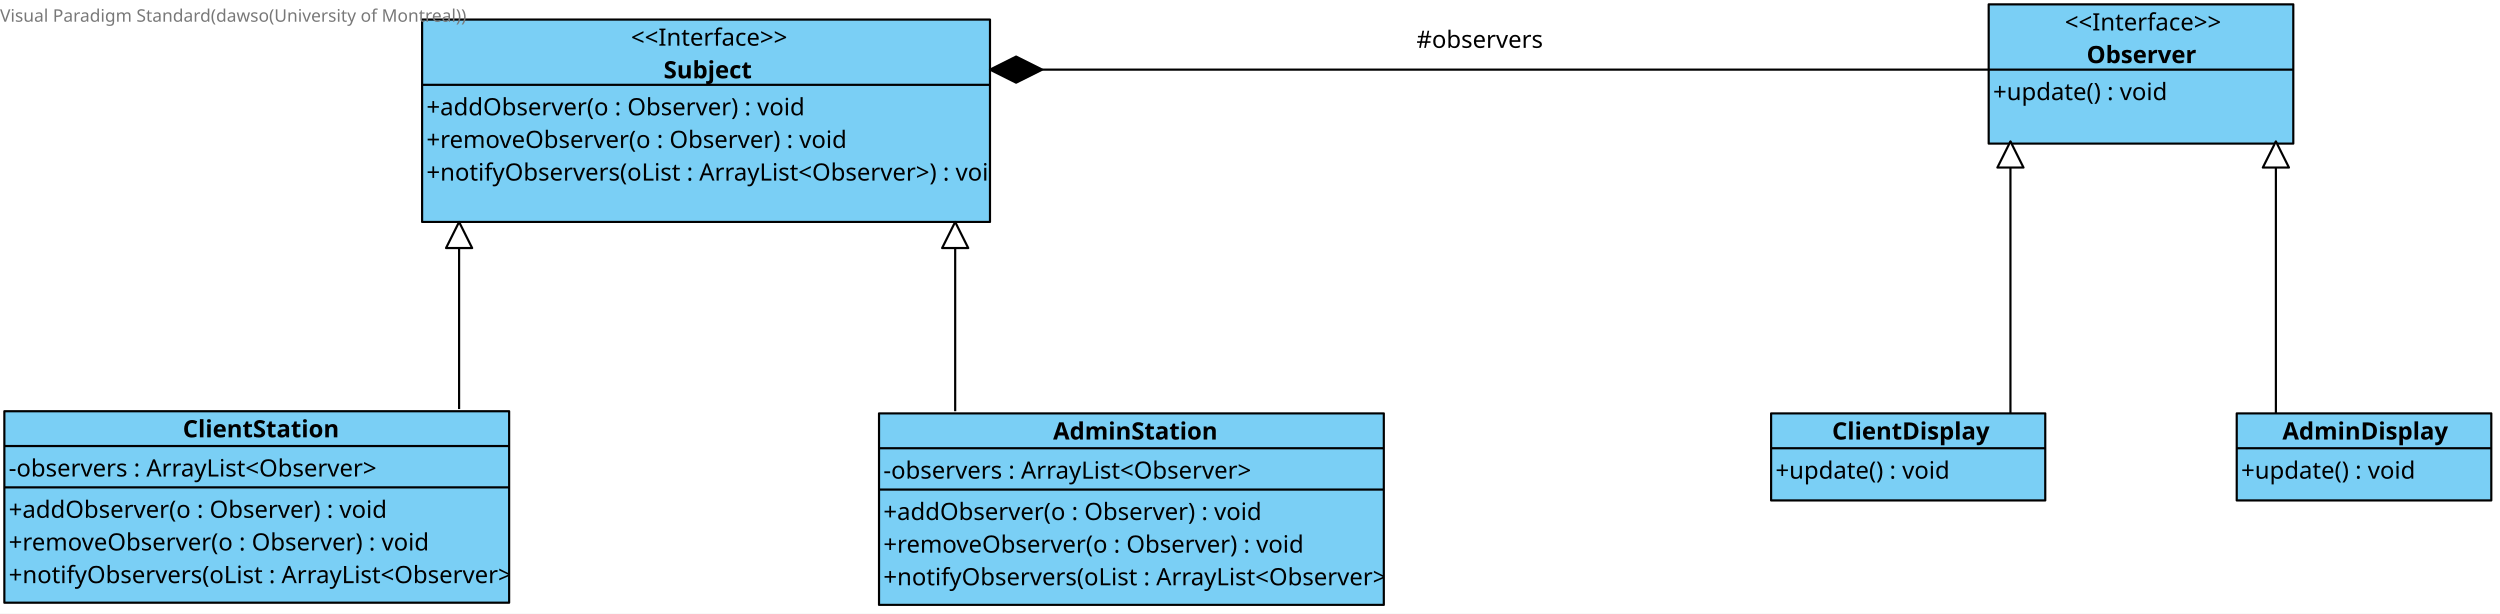
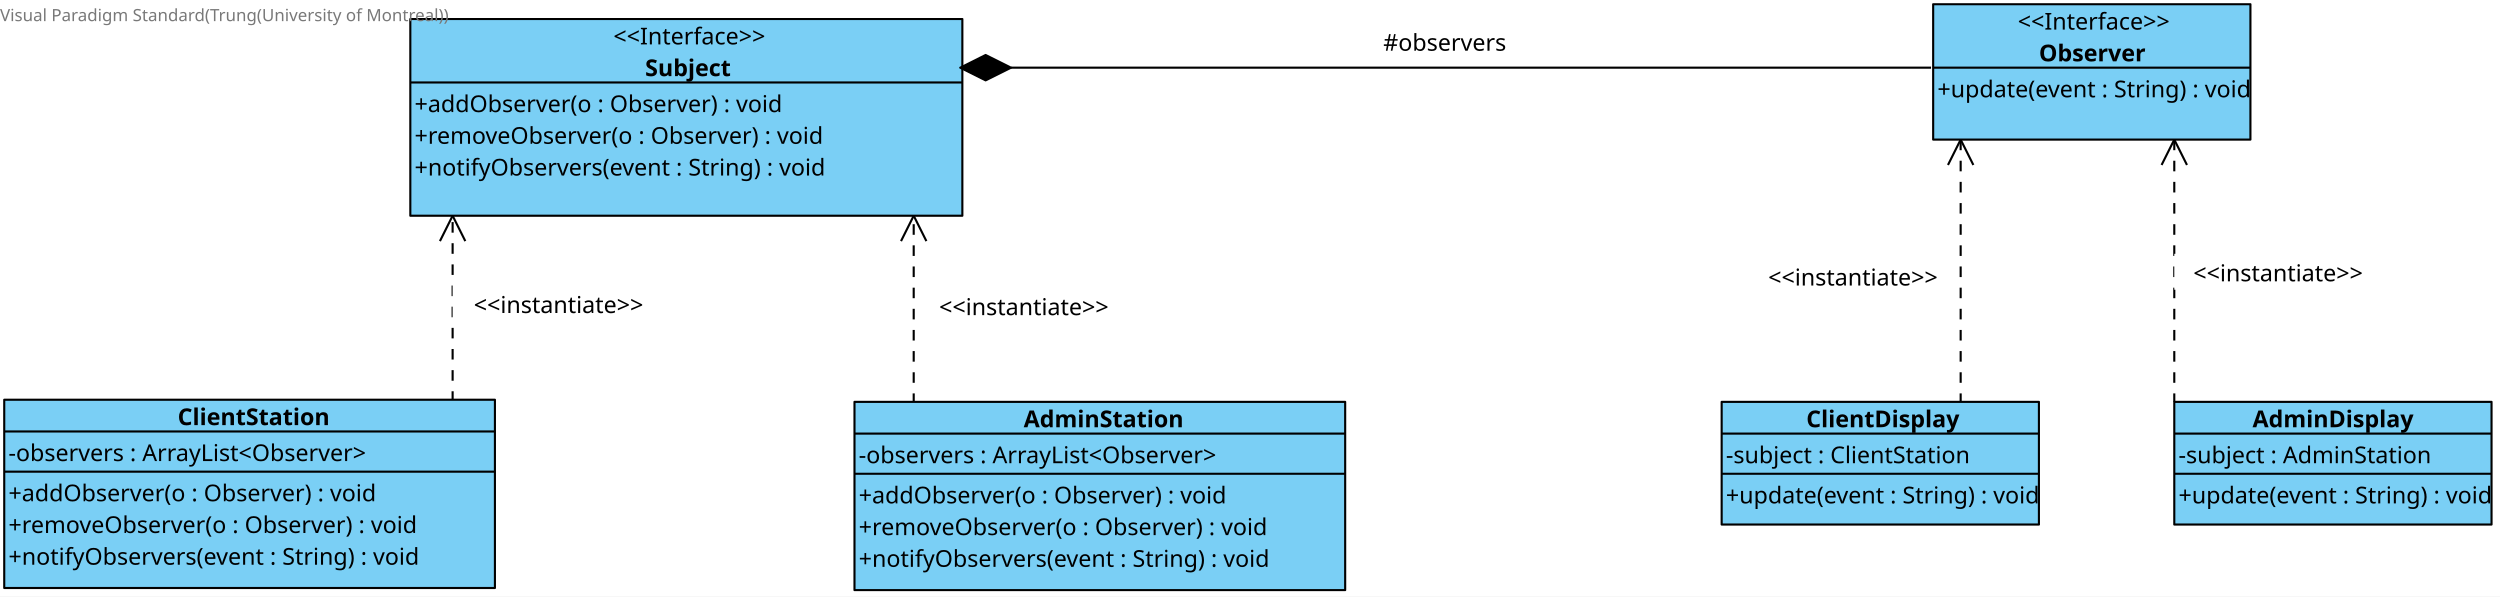
- <svg xmlns="http://www.w3.org/2000/svg" fill-opacity="0" color-rendering="auto" color-interpolation="auto" text-rendering="auto" stroke="rgb(0,0,0)" stroke-linecap="square" width="1149" stroke-miterlimit="10" shape-rendering="auto" stroke-opacity="0" fill="rgb(0,0,0)" stroke-dasharray="none" font-weight="normal" stroke-width="1" height="282" font-family="'Dialog'" font-style="normal" stroke-linejoin="miter" font-size="12px" stroke-dashoffset="0" image-rendering="auto">
+ <svg xmlns="http://www.w3.org/2000/svg" fill-opacity="0" color-rendering="auto" color-interpolation="auto" text-rendering="auto" stroke="rgb(0,0,0)" stroke-linecap="square" width="1182" stroke-miterlimit="10" shape-rendering="auto" stroke-opacity="0" fill="rgb(0,0,0)" stroke-dasharray="none" font-weight="normal" stroke-width="1" height="282" font-family="'Dialog'" font-style="normal" stroke-linejoin="miter" font-size="12px" stroke-dashoffset="0" image-rendering="auto">
  <defs id="genericDefs" />
  <g>
    <defs id="defs1">
      <clipPath clipPathUnits="userSpaceOnUse" id="clipPath1">
        <path d="M-7 -7 L272 -7 L272 104 L-7 104 L-7 -7 Z" />
      </clipPath>
      <clipPath clipPathUnits="userSpaceOnUse" id="clipPath2">
        <path d="M0 0 L0 63 L261 63 L261 0 Z" />
      </clipPath>
      <clipPath clipPathUnits="userSpaceOnUse" id="clipPath3">
        <path d="M0 0 L0 30 L262 30 L262 0 Z" />
      </clipPath>
      <clipPath clipPathUnits="userSpaceOnUse" id="clipPath4">
-         <path d="M-7 -7 L151 -7 L151 75 L-7 75 L-7 -7 Z" />
+         <path d="M-7 -7 L161 -7 L161 75 L-7 75 L-7 -7 Z" />
      </clipPath>
      <clipPath clipPathUnits="userSpaceOnUse" id="clipPath5">
-         <path d="M0 0 L0 34 L140 34 L140 0 Z" />
+         <path d="M0 0 L0 34 L150 34 L150 0 Z" />
      </clipPath>
      <clipPath clipPathUnits="userSpaceOnUse" id="clipPath6">
-         <path d="M0 0 L0 30 L140 30 L140 0 Z" />
+         <path d="M0 0 L0 30 L150 30 L150 0 Z" />
      </clipPath>
      <clipPath clipPathUnits="userSpaceOnUse" id="clipPath7">
-         <path d="M-7 -7 L128 -7 L128 51 L-7 51 L-7 -7 Z" />
+         <path d="M-7 -7 L161 -7 L161 69 L-7 69 L-7 -7 Z" />
      </clipPath>
      <clipPath clipPathUnits="userSpaceOnUse" id="clipPath8">
-         <path d="M0 0 L0 24 L117 24 L117 0 Z" />
+         <path d="M0 0 L0 43 L150 43 L150 0 Z" />
      </clipPath>
      <clipPath clipPathUnits="userSpaceOnUse" id="clipPath9">
-         <path d="M0 0 L0 16 L118 16 L118 0 Z" />
+         <path d="M0 0 L0 15 L150 15 L150 0 Z" />
      </clipPath>
      <clipPath clipPathUnits="userSpaceOnUse" id="clipPath10">
-         <path d="M-7 -7 L137 -7 L137 51 L-7 51 L-7 -7 Z" />
+         <path d="M-7 -7 L243 -7 L243 100 L-7 100 L-7 -7 Z" />
      </clipPath>
      <clipPath clipPathUnits="userSpaceOnUse" id="clipPath11">
-         <path d="M0 0 L0 24 L126 24 L126 0 Z" />
+         <path d="M0 0 L0 74 L232 74 L232 0 Z" />
      </clipPath>
      <clipPath clipPathUnits="userSpaceOnUse" id="clipPath12">
-         <path d="M0 0 L0 16 L127 16 L127 0 Z" />
+         <path d="M0 0 L0 15 L233 15 L233 0 Z" />
      </clipPath>
      <clipPath clipPathUnits="userSpaceOnUse" id="clipPath13">
-         <path d="M-7 -7 L243 -7 L243 99 L-7 99 L-7 -7 Z" />
+         <path d="M0 0 L587 0 L587 129 L0 129 L0 0 Z" />
      </clipPath>
      <clipPath clipPathUnits="userSpaceOnUse" id="clipPath14">
-         <path d="M0 0 L0 72 L232 72 L232 0 Z" />
+         <path d="M329 41 L329 58 L252 58 L252 41 ZM0 0 L0 129 L587 129 L587 0 Z" />
      </clipPath>
      <clipPath clipPathUnits="userSpaceOnUse" id="clipPath15">
-         <path d="M0 0 L0 16 L233 16 L233 0 Z" />
+         <path d="M0 0 L129 0 L129 216 L0 216 L0 0 Z" />
      </clipPath>
      <clipPath clipPathUnits="userSpaceOnUse" id="clipPath16">
-         <path d="M0 0 L115 0 L115 201 L0 201 L0 0 Z" />
+         <path d="M0 0 L0 216 L129 216 L129 113 L63 113 L63 96 L129 96 L129 0 Z" />
      </clipPath>
      <clipPath clipPathUnits="userSpaceOnUse" id="clipPath17">
-         <path d="M0 0 L0 201 L115 201 L115 0 Z" />
+         <path d="M0 0 L129 0 L129 218 L0 218 L0 0 Z" />
      </clipPath>
      <clipPath clipPathUnits="userSpaceOnUse" id="clipPath18">
-         <path d="M0 0 L115 0 L115 202 L0 202 L0 0 Z" />
+         <path d="M0 0 L0 218 L129 218 L129 113 L65 113 L65 98 L129 98 L129 0 Z" />
      </clipPath>
      <clipPath clipPathUnits="userSpaceOnUse" id="clipPath19">
-         <path d="M0 0 L0 202 L115 202 L115 0 Z" />
+         <path d="M0 0 L129 0 L129 252 L0 252 L0 0 Z" />
      </clipPath>
      <clipPath clipPathUnits="userSpaceOnUse" id="clipPath20">
-         <path d="M0 0 L574 0 L574 115 L0 115 L0 0 Z" />
+         <path d="M0 0 L0 118 L59 118 L59 135 L0 135 L0 252 L129 252 L129 0 Z" />
      </clipPath>
      <clipPath clipPathUnits="userSpaceOnUse" id="clipPath21">
-         <path d="M318 34 L318 50 L242 50 L242 34 ZM0 0 L0 115 L574 115 L574 0 Z" />
+         <path d="M0 0 L0 252 L129 252 L129 133 L62 133 L62 116 L129 116 L129 0 Z" />
      </clipPath>
      <clipPath clipPathUnits="userSpaceOnUse" id="clipPath22">
-         <path d="M0 0 L115 0 L115 239 L0 239 L0 0 Z" />
+         <path d="M-95 -17 L190 -17 L190 34 L-95 34 L-95 -17 Z" />
      </clipPath>
      <clipPath clipPathUnits="userSpaceOnUse" id="clipPath23">
-         <path d="M0 0 L0 239 L115 239 L115 0 Z" />
+         <path d="M-97 -17 L194 -17 L194 34 L-97 34 L-97 -17 Z" />
      </clipPath>
      <clipPath clipPathUnits="userSpaceOnUse" id="clipPath24">
-         <path d="M-76 -16 L152 -16 L152 32 L-76 32 L-76 -16 Z" />
+         <path d="M-96 -15 L192 -15 L192 30 L-96 30 L-96 -15 Z" />
+       </clipPath>
+       <clipPath clipPathUnits="userSpaceOnUse" id="clipPath25">
+         <path d="M-96 -17 L192 -17 L192 34 L-96 34 L-96 -17 Z" />
+       </clipPath>
+       <clipPath clipPathUnits="userSpaceOnUse" id="clipPath26">
+         <path d="M-77 -17 L154 -17 L154 34 L-77 34 L-77 -17 Z" />
      </clipPath>
    </defs>
    <g fill="white" text-rendering="geometricPrecision" fill-opacity="1" stroke-opacity="1" stroke="white">
-       <rect x="0" width="1149" height="282" y="0" stroke="none" />
+       <rect x="0" width="1182" height="282" y="0" stroke="none" />
    </g>
    <g font-size="11px" transform="translate(194,9)" fill-opacity="1" fill="rgb(122,207,245)" text-rendering="geometricPrecision" image-rendering="optimizeQuality" font-family="sans-serif" stroke="rgb(122,207,245)" font-weight="bold" stroke-opacity="1">
      <rect x="0" width="261" height="93" y="0" clip-path="url(#clipPath1)" stroke="none" />
    </g>
    <g fill-opacity="1" text-rendering="geometricPrecision" stroke="black" stroke-linecap="butt" transform="translate(194,9)" stroke-miterlimit="0" stroke-opacity="1" fill="black" font-weight="bold" font-family="sans-serif" stroke-linejoin="round" font-size="11px" image-rendering="optimizeQuality">
      <rect fill="none" x="0" width="261" height="93" y="0" clip-path="url(#clipPath1)" />
      <line y2="30" fill="none" x1="0" clip-path="url(#clipPath1)" x2="261" y1="30" />
    </g>
    <g font-size="11px" transform="matrix(1,0,0,1,194,39)" fill-opacity="1" fill="black" text-rendering="geometricPrecision" image-rendering="optimizeQuality" font-family="sans-serif" stroke="black" stroke-opacity="1">
      <text x="2" xml:space="preserve" y="14" clip-path="url(#clipPath2)" stroke="none">+addObserver(o : Observer) : void</text>
    </g>
    <g font-size="11px" transform="matrix(1,0,0,1,194,39)" fill-opacity="1" fill="black" text-rendering="geometricPrecision" image-rendering="optimizeQuality" font-family="sans-serif" stroke="black" stroke-opacity="1">
      <text x="2" xml:space="preserve" y="29" clip-path="url(#clipPath2)" stroke="none">+removeObserver(o : Observer) : void</text>
    </g>
    <g font-size="11px" transform="matrix(1,0,0,1,194,39)" fill-opacity="1" fill="black" text-rendering="geometricPrecision" image-rendering="optimizeQuality" font-family="sans-serif" stroke="black" stroke-opacity="1">
-       <text x="2" xml:space="preserve" y="44" clip-path="url(#clipPath2)" stroke="none">+notifyObservers(oList : ArrayList&lt;Observer&gt;) : void</text>
+       <text x="2" xml:space="preserve" y="44" clip-path="url(#clipPath2)" stroke="none">+notifyObservers(event : String) : void</text>
    </g>
    <g font-size="11px" transform="translate(194,9)" fill-opacity="1" fill="black" text-rendering="geometricPrecision" image-rendering="optimizeQuality" font-family="sans-serif" stroke="black" stroke-opacity="1">
      <text x="96" xml:space="preserve" y="12" clip-path="url(#clipPath3)" stroke="none">&lt;&lt;Interface&gt;&gt;</text>
      <text x="111" xml:space="preserve" y="27" clip-path="url(#clipPath3)" font-weight="bold" stroke="none">Subject</text>
    </g>
    <g font-size="11px" transform="translate(914,2)" fill-opacity="1" fill="rgb(122,207,245)" text-rendering="geometricPrecision" image-rendering="optimizeQuality" font-family="sans-serif" stroke="rgb(122,207,245)" font-weight="bold" stroke-opacity="1">
-       <rect x="0" width="140" height="64" y="0" clip-path="url(#clipPath4)" stroke="none" />
+       <rect x="0" width="150" height="64" y="0" clip-path="url(#clipPath4)" stroke="none" />
    </g>
    <g fill-opacity="1" text-rendering="geometricPrecision" stroke="black" stroke-linecap="butt" transform="translate(914,2)" stroke-miterlimit="0" stroke-opacity="1" fill="black" font-weight="bold" font-family="sans-serif" stroke-linejoin="round" font-size="11px" image-rendering="optimizeQuality">
-       <rect fill="none" x="0" width="140" height="64" y="0" clip-path="url(#clipPath4)" />
-       <line y2="30" fill="none" x1="0" clip-path="url(#clipPath4)" x2="140" y1="30" />
+       <rect fill="none" x="0" width="150" height="64" y="0" clip-path="url(#clipPath4)" />
+       <line y2="30" fill="none" x1="0" clip-path="url(#clipPath4)" x2="150" y1="30" />
    </g>
    <g font-size="11px" transform="matrix(1,0,0,1,914,32)" fill-opacity="1" fill="black" text-rendering="geometricPrecision" image-rendering="optimizeQuality" font-family="sans-serif" stroke="black" stroke-opacity="1">
-       <text x="2" xml:space="preserve" y="14" clip-path="url(#clipPath5)" stroke="none">+update() : void</text>
+       <text x="2" xml:space="preserve" y="14" clip-path="url(#clipPath5)" stroke="none">+update(event : String) : void</text>
    </g>
    <g font-size="11px" transform="translate(914,2)" fill-opacity="1" fill="black" text-rendering="geometricPrecision" image-rendering="optimizeQuality" font-family="sans-serif" stroke="black" stroke-opacity="1">
-       <text x="35" xml:space="preserve" y="12" clip-path="url(#clipPath6)" stroke="none">&lt;&lt;Interface&gt;&gt;</text>
-       <text x="45" xml:space="preserve" y="27" clip-path="url(#clipPath6)" font-weight="bold" stroke="none">Observer</text>
+       <text x="40" xml:space="preserve" y="12" clip-path="url(#clipPath6)" stroke="none">&lt;&lt;Interface&gt;&gt;</text>
+       <text x="50" xml:space="preserve" y="27" clip-path="url(#clipPath6)" font-weight="bold" stroke="none">Observer</text>
    </g>
    <g font-size="11px" transform="translate(1028,190)" fill-opacity="1" fill="rgb(122,207,245)" text-rendering="geometricPrecision" image-rendering="optimizeQuality" font-family="sans-serif" stroke="rgb(122,207,245)" font-weight="bold" stroke-opacity="1">
-       <rect x="0" width="117" height="40" y="0" clip-path="url(#clipPath7)" stroke="none" />
+       <rect x="0" width="150" height="58" y="0" clip-path="url(#clipPath7)" stroke="none" />
    </g>
    <g fill-opacity="1" text-rendering="geometricPrecision" stroke="black" stroke-linecap="butt" transform="translate(1028,190)" stroke-miterlimit="0" stroke-opacity="1" fill="black" font-weight="bold" font-family="sans-serif" stroke-linejoin="round" font-size="11px" image-rendering="optimizeQuality">
-       <rect fill="none" x="0" width="117" height="40" y="0" clip-path="url(#clipPath7)" />
-       <line y2="16" fill="none" x1="0" clip-path="url(#clipPath7)" x2="117" y1="16" />
-     </g>
-     <g font-size="11px" transform="matrix(1,0,0,1,1028,206)" fill-opacity="1" fill="black" text-rendering="geometricPrecision" image-rendering="optimizeQuality" font-family="sans-serif" stroke="black" stroke-opacity="1">
-       <text x="2" xml:space="preserve" y="14" clip-path="url(#clipPath8)" stroke="none">+update() : void</text>
+       <rect fill="none" x="0" width="150" height="58" y="0" clip-path="url(#clipPath7)" />
+       <line y2="15" fill="none" x1="0" clip-path="url(#clipPath7)" x2="150" y1="15" />
+     </g>
+     <g font-size="11px" transform="matrix(1,0,0,1,1028,205)" fill-opacity="1" fill="black" text-rendering="geometricPrecision" image-rendering="optimizeQuality" font-family="sans-serif" stroke="black" stroke-opacity="1">
+       <text x="2" xml:space="preserve" y="14" clip-path="url(#clipPath8)" stroke="none">-subject : AdminStation</text>
+     </g>
+     <g stroke-linecap="butt" font-size="11px" transform="matrix(1,0,0,1,1028,205)" fill-opacity="1" fill="black" text-rendering="geometricPrecision" image-rendering="optimizeQuality" font-family="sans-serif" stroke-linejoin="bevel" stroke="black" stroke-opacity="1" stroke-miterlimit="0">
+       <line y2="19" fill="none" x1="0" clip-path="url(#clipPath8)" x2="150" y1="19" />
+     </g>
+     <g font-size="11px" transform="matrix(1,0,0,1,1028,205)" fill-opacity="1" fill="black" text-rendering="geometricPrecision" image-rendering="optimizeQuality" font-family="sans-serif" stroke="black" stroke-opacity="1">
+       <text x="2" xml:space="preserve" y="33" clip-path="url(#clipPath8)" stroke="none">+update(event : String) : void</text>
    </g>
    <g font-size="11px" transform="translate(1028,190)" fill-opacity="1" fill="black" text-rendering="geometricPrecision" image-rendering="optimizeQuality" font-family="sans-serif" stroke="black" font-weight="bold" stroke-opacity="1">
-       <text x="21" xml:space="preserve" y="12" clip-path="url(#clipPath9)" stroke="none">AdminDisplay</text>
+       <text x="37" xml:space="preserve" y="12" clip-path="url(#clipPath9)" stroke="none">AdminDisplay</text>
    </g>
    <g font-size="11px" transform="translate(814,190)" fill-opacity="1" fill="rgb(122,207,245)" text-rendering="geometricPrecision" image-rendering="optimizeQuality" font-family="sans-serif" stroke="rgb(122,207,245)" font-weight="bold" stroke-opacity="1">
-       <rect x="0" width="126" height="40" y="0" clip-path="url(#clipPath10)" stroke="none" />
+       <rect x="0" width="150" height="58" y="0" clip-path="url(#clipPath7)" stroke="none" />
    </g>
    <g fill-opacity="1" text-rendering="geometricPrecision" stroke="black" stroke-linecap="butt" transform="translate(814,190)" stroke-miterlimit="0" stroke-opacity="1" fill="black" font-weight="bold" font-family="sans-serif" stroke-linejoin="round" font-size="11px" image-rendering="optimizeQuality">
-       <rect fill="none" x="0" width="126" height="40" y="0" clip-path="url(#clipPath10)" />
-       <line y2="16" fill="none" x1="0" clip-path="url(#clipPath10)" x2="126" y1="16" />
-     </g>
-     <g font-size="11px" transform="matrix(1,0,0,1,814,206)" fill-opacity="1" fill="black" text-rendering="geometricPrecision" image-rendering="optimizeQuality" font-family="sans-serif" stroke="black" stroke-opacity="1">
-       <text x="2" xml:space="preserve" y="14" clip-path="url(#clipPath11)" stroke="none">+update() : void</text>
+       <rect fill="none" x="0" width="150" height="58" y="0" clip-path="url(#clipPath7)" />
+       <line y2="15" fill="none" x1="0" clip-path="url(#clipPath7)" x2="150" y1="15" />
+     </g>
+     <g font-size="11px" transform="matrix(1,0,0,1,814,205)" fill-opacity="1" fill="black" text-rendering="geometricPrecision" image-rendering="optimizeQuality" font-family="sans-serif" stroke="black" stroke-opacity="1">
+       <text x="2" xml:space="preserve" y="14" clip-path="url(#clipPath8)" stroke="none">-subject : ClientStation</text>
+     </g>
+     <g stroke-linecap="butt" font-size="11px" transform="matrix(1,0,0,1,814,205)" fill-opacity="1" fill="black" text-rendering="geometricPrecision" image-rendering="optimizeQuality" font-family="sans-serif" stroke-linejoin="bevel" stroke="black" stroke-opacity="1" stroke-miterlimit="0">
+       <line y2="19" fill="none" x1="0" clip-path="url(#clipPath8)" x2="150" y1="19" />
+     </g>
+     <g font-size="11px" transform="matrix(1,0,0,1,814,205)" fill-opacity="1" fill="black" text-rendering="geometricPrecision" image-rendering="optimizeQuality" font-family="sans-serif" stroke="black" stroke-opacity="1">
+       <text x="2" xml:space="preserve" y="33" clip-path="url(#clipPath8)" stroke="none">+update(event : String) : void</text>
    </g>
    <g font-size="11px" transform="translate(814,190)" fill-opacity="1" fill="black" text-rendering="geometricPrecision" image-rendering="optimizeQuality" font-family="sans-serif" stroke="black" font-weight="bold" stroke-opacity="1">
-       <text x="28" xml:space="preserve" y="12" clip-path="url(#clipPath12)" stroke="none">ClientDisplay</text>
+       <text x="40" xml:space="preserve" y="12" clip-path="url(#clipPath9)" stroke="none">ClientDisplay</text>
    </g>
    <g font-size="11px" transform="translate(2,189)" fill-opacity="1" fill="rgb(122,207,245)" text-rendering="geometricPrecision" image-rendering="optimizeQuality" font-family="sans-serif" stroke="rgb(122,207,245)" font-weight="bold" stroke-opacity="1">
-       <rect x="0" width="232" height="88" y="0" clip-path="url(#clipPath13)" stroke="none" />
+       <rect x="0" width="232" height="89" y="0" clip-path="url(#clipPath10)" stroke="none" />
    </g>
    <g fill-opacity="1" text-rendering="geometricPrecision" stroke="black" stroke-linecap="butt" transform="translate(2,189)" stroke-miterlimit="0" stroke-opacity="1" fill="black" font-weight="bold" font-family="sans-serif" stroke-linejoin="round" font-size="11px" image-rendering="optimizeQuality">
-       <rect fill="none" x="0" width="232" height="88" y="0" clip-path="url(#clipPath13)" />
-       <line y2="16" fill="none" x1="0" clip-path="url(#clipPath13)" x2="232" y1="16" />
-     </g>
-     <g font-size="11px" transform="matrix(1,0,0,1,2,205)" fill-opacity="1" fill="black" text-rendering="geometricPrecision" image-rendering="optimizeQuality" font-family="sans-serif" stroke="black" stroke-opacity="1">
-       <text x="2" xml:space="preserve" y="14" clip-path="url(#clipPath14)" stroke="none">-observers : ArrayList&lt;Observer&gt;</text>
-     </g>
-     <g stroke-linecap="butt" font-size="11px" transform="matrix(1,0,0,1,2,205)" fill-opacity="1" fill="black" text-rendering="geometricPrecision" image-rendering="optimizeQuality" font-family="sans-serif" stroke-linejoin="bevel" stroke="black" stroke-opacity="1" stroke-miterlimit="0">
-       <line y2="19" fill="none" x1="0" clip-path="url(#clipPath14)" x2="232" y1="19" />
-     </g>
-     <g font-size="11px" transform="matrix(1,0,0,1,2,205)" fill-opacity="1" fill="black" text-rendering="geometricPrecision" image-rendering="optimizeQuality" font-family="sans-serif" stroke="black" stroke-opacity="1">
-       <text x="2" xml:space="preserve" y="33" clip-path="url(#clipPath14)" stroke="none">+addObserver(o : Observer) : void</text>
-     </g>
-     <g font-size="11px" transform="matrix(1,0,0,1,2,205)" fill-opacity="1" fill="black" text-rendering="geometricPrecision" image-rendering="optimizeQuality" font-family="sans-serif" stroke="black" stroke-opacity="1">
-       <text x="2" xml:space="preserve" y="48" clip-path="url(#clipPath14)" stroke="none">+removeObserver(o : Observer) : void</text>
-     </g>
-     <g font-size="11px" transform="matrix(1,0,0,1,2,205)" fill-opacity="1" fill="black" text-rendering="geometricPrecision" image-rendering="optimizeQuality" font-family="sans-serif" stroke="black" stroke-opacity="1">
-       <text x="2" xml:space="preserve" y="63" clip-path="url(#clipPath14)" stroke="none">+notifyObservers(oList : ArrayList&lt;Observer&gt;)</text>
+       <rect fill="none" x="0" width="232" height="89" y="0" clip-path="url(#clipPath10)" />
+       <line y2="15" fill="none" x1="0" clip-path="url(#clipPath10)" x2="232" y1="15" />
+     </g>
+     <g font-size="11px" transform="matrix(1,0,0,1,2,204)" fill-opacity="1" fill="black" text-rendering="geometricPrecision" image-rendering="optimizeQuality" font-family="sans-serif" stroke="black" stroke-opacity="1">
+       <text x="2" xml:space="preserve" y="14" clip-path="url(#clipPath11)" stroke="none">-observers : ArrayList&lt;Observer&gt;</text>
+     </g>
+     <g stroke-linecap="butt" font-size="11px" transform="matrix(1,0,0,1,2,204)" fill-opacity="1" fill="black" text-rendering="geometricPrecision" image-rendering="optimizeQuality" font-family="sans-serif" stroke-linejoin="bevel" stroke="black" stroke-opacity="1" stroke-miterlimit="0">
+       <line y2="19" fill="none" x1="0" clip-path="url(#clipPath11)" x2="232" y1="19" />
+     </g>
+     <g font-size="11px" transform="matrix(1,0,0,1,2,204)" fill-opacity="1" fill="black" text-rendering="geometricPrecision" image-rendering="optimizeQuality" font-family="sans-serif" stroke="black" stroke-opacity="1">
+       <text x="2" xml:space="preserve" y="33" clip-path="url(#clipPath11)" stroke="none">+addObserver(o : Observer) : void</text>
+     </g>
+     <g font-size="11px" transform="matrix(1,0,0,1,2,204)" fill-opacity="1" fill="black" text-rendering="geometricPrecision" image-rendering="optimizeQuality" font-family="sans-serif" stroke="black" stroke-opacity="1">
+       <text x="2" xml:space="preserve" y="48" clip-path="url(#clipPath11)" stroke="none">+removeObserver(o : Observer) : void</text>
+     </g>
+     <g font-size="11px" transform="matrix(1,0,0,1,2,204)" fill-opacity="1" fill="black" text-rendering="geometricPrecision" image-rendering="optimizeQuality" font-family="sans-serif" stroke="black" stroke-opacity="1">
+       <text x="2" xml:space="preserve" y="63" clip-path="url(#clipPath11)" stroke="none">+notifyObservers(event : String) : void</text>
    </g>
    <g font-size="11px" transform="translate(2,189)" fill-opacity="1" fill="black" text-rendering="geometricPrecision" image-rendering="optimizeQuality" font-family="sans-serif" stroke="black" font-weight="bold" stroke-opacity="1">
-       <text x="82" xml:space="preserve" y="12" clip-path="url(#clipPath15)" stroke="none">ClientStation</text>
+       <text x="82" xml:space="preserve" y="12" clip-path="url(#clipPath12)" stroke="none">ClientStation</text>
    </g>
    <g font-size="11px" transform="translate(404,190)" fill-opacity="1" fill="rgb(122,207,245)" text-rendering="geometricPrecision" image-rendering="optimizeQuality" font-family="sans-serif" stroke="rgb(122,207,245)" font-weight="bold" stroke-opacity="1">
-       <rect x="0" width="232" height="88" y="0" clip-path="url(#clipPath13)" stroke="none" />
+       <rect x="0" width="232" height="89" y="0" clip-path="url(#clipPath10)" stroke="none" />
    </g>
    <g fill-opacity="1" text-rendering="geometricPrecision" stroke="black" stroke-linecap="butt" transform="translate(404,190)" stroke-miterlimit="0" stroke-opacity="1" fill="black" font-weight="bold" font-family="sans-serif" stroke-linejoin="round" font-size="11px" image-rendering="optimizeQuality">
-       <rect fill="none" x="0" width="232" height="88" y="0" clip-path="url(#clipPath13)" />
-       <line y2="16" fill="none" x1="0" clip-path="url(#clipPath13)" x2="232" y1="16" />
-     </g>
-     <g font-size="11px" transform="matrix(1,0,0,1,404,206)" fill-opacity="1" fill="black" text-rendering="geometricPrecision" image-rendering="optimizeQuality" font-family="sans-serif" stroke="black" stroke-opacity="1">
-       <text x="2" xml:space="preserve" y="14" clip-path="url(#clipPath14)" stroke="none">-observers : ArrayList&lt;Observer&gt;</text>
-     </g>
-     <g stroke-linecap="butt" font-size="11px" transform="matrix(1,0,0,1,404,206)" fill-opacity="1" fill="black" text-rendering="geometricPrecision" image-rendering="optimizeQuality" font-family="sans-serif" stroke-linejoin="bevel" stroke="black" stroke-opacity="1" stroke-miterlimit="0">
-       <line y2="19" fill="none" x1="0" clip-path="url(#clipPath14)" x2="232" y1="19" />
-     </g>
-     <g font-size="11px" transform="matrix(1,0,0,1,404,206)" fill-opacity="1" fill="black" text-rendering="geometricPrecision" image-rendering="optimizeQuality" font-family="sans-serif" stroke="black" stroke-opacity="1">
-       <text x="2" xml:space="preserve" y="33" clip-path="url(#clipPath14)" stroke="none">+addObserver(o : Observer) : void</text>
-     </g>
-     <g font-size="11px" transform="matrix(1,0,0,1,404,206)" fill-opacity="1" fill="black" text-rendering="geometricPrecision" image-rendering="optimizeQuality" font-family="sans-serif" stroke="black" stroke-opacity="1">
-       <text x="2" xml:space="preserve" y="48" clip-path="url(#clipPath14)" stroke="none">+removeObserver(o : Observer) : void</text>
-     </g>
-     <g font-size="11px" transform="matrix(1,0,0,1,404,206)" fill-opacity="1" fill="black" text-rendering="geometricPrecision" image-rendering="optimizeQuality" font-family="sans-serif" stroke="black" stroke-opacity="1">
-       <text x="2" xml:space="preserve" y="63" clip-path="url(#clipPath14)" stroke="none">+notifyObservers(oList : ArrayList&lt;Observer&gt;)</text>
+       <rect fill="none" x="0" width="232" height="89" y="0" clip-path="url(#clipPath10)" />
+       <line y2="15" fill="none" x1="0" clip-path="url(#clipPath10)" x2="232" y1="15" />
+     </g>
+     <g font-size="11px" transform="matrix(1,0,0,1,404,205)" fill-opacity="1" fill="black" text-rendering="geometricPrecision" image-rendering="optimizeQuality" font-family="sans-serif" stroke="black" stroke-opacity="1">
+       <text x="2" xml:space="preserve" y="14" clip-path="url(#clipPath11)" stroke="none">-observers : ArrayList&lt;Observer&gt;</text>
+     </g>
+     <g stroke-linecap="butt" font-size="11px" transform="matrix(1,0,0,1,404,205)" fill-opacity="1" fill="black" text-rendering="geometricPrecision" image-rendering="optimizeQuality" font-family="sans-serif" stroke-linejoin="bevel" stroke="black" stroke-opacity="1" stroke-miterlimit="0">
+       <line y2="19" fill="none" x1="0" clip-path="url(#clipPath11)" x2="232" y1="19" />
+     </g>
+     <g font-size="11px" transform="matrix(1,0,0,1,404,205)" fill-opacity="1" fill="black" text-rendering="geometricPrecision" image-rendering="optimizeQuality" font-family="sans-serif" stroke="black" stroke-opacity="1">
+       <text x="2" xml:space="preserve" y="33" clip-path="url(#clipPath11)" stroke="none">+addObserver(o : Observer) : void</text>
+     </g>
+     <g font-size="11px" transform="matrix(1,0,0,1,404,205)" fill-opacity="1" fill="black" text-rendering="geometricPrecision" image-rendering="optimizeQuality" font-family="sans-serif" stroke="black" stroke-opacity="1">
+       <text x="2" xml:space="preserve" y="48" clip-path="url(#clipPath11)" stroke="none">+removeObserver(o : Observer) : void</text>
+     </g>
+     <g font-size="11px" transform="matrix(1,0,0,1,404,205)" fill-opacity="1" fill="black" text-rendering="geometricPrecision" image-rendering="optimizeQuality" font-family="sans-serif" stroke="black" stroke-opacity="1">
+       <text x="2" xml:space="preserve" y="63" clip-path="url(#clipPath11)" stroke="none">+notifyObservers(event : String) : void</text>
    </g>
    <g font-size="11px" transform="translate(404,190)" fill-opacity="1" fill="black" text-rendering="geometricPrecision" image-rendering="optimizeQuality" font-family="sans-serif" stroke="black" font-weight="bold" stroke-opacity="1">
-       <text x="80" xml:space="preserve" y="12" clip-path="url(#clipPath15)" stroke="none">AdminStation</text>
-     </g>
-     <g stroke-linecap="butt" font-size="11px" transform="translate(155,46)" fill-opacity="1" fill="black" text-rendering="geometricPrecision" image-rendering="optimizeQuality" font-family="sans-serif" stroke-linejoin="round" stroke="black" stroke-opacity="1">
-       <line y2="142" fill="none" x1="56" clip-path="url(#clipPath17)" x2="56" y1="56" />
-       <polygon fill="white" clip-path="url(#clipPath17)" points=" 56 56 50 68 62 68" stroke="none" />
-       <polygon fill="none" points=" 56 56 50 68 62 68" clip-path="url(#clipPath17)" />
-     </g>
-     <g stroke-linecap="butt" font-size="11px" transform="translate(383,46)" fill-opacity="1" fill="black" text-rendering="geometricPrecision" image-rendering="optimizeQuality" font-family="sans-serif" stroke-linejoin="round" stroke="black" stroke-opacity="1">
-       <line y2="143" fill="none" x1="56" clip-path="url(#clipPath19)" x2="56" y1="56" />
-       <polygon fill="white" clip-path="url(#clipPath19)" points=" 56 56 50 68 62 68" stroke="none" />
-       <polygon fill="none" points=" 56 56 50 68 62 68" clip-path="url(#clipPath19)" />
-     </g>
-     <g stroke-linecap="butt" font-size="11px" transform="translate(399,-24)" fill-opacity="1" fill="black" text-rendering="geometricPrecision" image-rendering="optimizeQuality" font-family="sans-serif" stroke-linejoin="round" stroke="black" stroke-opacity="1">
-       <line y2="56" fill="none" x1="80" clip-path="url(#clipPath21)" x2="515" y1="56" />
-       <polygon points=" 56 56 68 62 80 56 68 50" clip-path="url(#clipPath21)" stroke="none" />
-       <polygon fill="none" points=" 56 56 68 62 80 56 68 50" clip-path="url(#clipPath21)" />
-     </g>
-     <g stroke-linecap="butt" font-size="11px" transform="translate(868,10)" fill-opacity="1" fill="black" text-rendering="geometricPrecision" image-rendering="optimizeQuality" font-family="sans-serif" stroke-linejoin="round" stroke="black" stroke-opacity="1">
-       <line y2="180" fill="none" x1="56" clip-path="url(#clipPath23)" x2="56" y1="55" />
-       <polygon fill="white" clip-path="url(#clipPath23)" points=" 56 55 50 67 62 67" stroke="none" />
-       <polygon fill="none" points=" 56 55 50 67 62 67" clip-path="url(#clipPath23)" />
-     </g>
-     <g stroke-linecap="butt" font-size="11px" transform="translate(991,10)" fill-opacity="1" fill="black" text-rendering="geometricPrecision" image-rendering="optimizeQuality" font-family="sans-serif" stroke-linejoin="round" stroke="black" stroke-opacity="1">
-       <line y2="180" fill="none" x1="55" clip-path="url(#clipPath23)" x2="55" y1="55" />
-       <polygon fill="white" clip-path="url(#clipPath23)" points=" 55 55 49 67 61 67" stroke="none" />
-       <polygon fill="none" points=" 55 55 49 67 61 67" clip-path="url(#clipPath23)" />
-     </g>
-     <g font-size="11px" transform="translate(641,10)" fill-opacity="1" fill="black" text-rendering="geometricPrecision" image-rendering="optimizeQuality" font-family="sans-serif" stroke="black" stroke-opacity="1">
-       <text x="10" xml:space="preserve" y="12" clip-path="url(#clipPath24)" stroke="none">#observers</text>
+       <text x="80" xml:space="preserve" y="12" clip-path="url(#clipPath12)" stroke="none">AdminStation</text>
+     </g>
+     <g stroke-linecap="butt" font-size="11px" transform="translate(392,-30)" fill-opacity="1" fill="black" text-rendering="geometricPrecision" image-rendering="optimizeQuality" font-family="sans-serif" stroke-linejoin="round" stroke="black" stroke-opacity="1">
+       <line y2="62" fill="none" x1="86" clip-path="url(#clipPath14)" x2="521" y1="62" />
+       <polygon points=" 62 62 74 68 86 62 74 56" clip-path="url(#clipPath14)" stroke="none" />
+       <polygon fill="none" points=" 62 62 74 68 86 62 74 56" clip-path="url(#clipPath14)" />
+     </g>
+     <g fill-opacity="1" text-rendering="geometricPrecision" stroke="black" stroke-linecap="butt" transform="translate(151,39)" stroke-opacity="1" fill="black" stroke-dasharray="5" font-family="sans-serif" stroke-linejoin="round" font-size="11px" stroke-dashoffset="1" image-rendering="optimizeQuality">
+       <line y2="63" fill="none" x1="63" clip-path="url(#clipPath16)" x2="63" y1="150" />
+       <line clip-path="url(#clipPath16)" stroke-dashoffset="0" fill="none" x1="63" x2="57" y1="63" y2="75" stroke-dasharray="none" />
+       <line clip-path="url(#clipPath16)" stroke-dashoffset="0" fill="none" x1="63" x2="69" y1="63" y2="75" stroke-dasharray="none" />
+     </g>
+     <g fill-opacity="1" text-rendering="geometricPrecision" stroke="black" stroke-linecap="butt" transform="translate(369,39)" stroke-opacity="1" fill="black" stroke-dasharray="5" font-family="sans-serif" stroke-linejoin="round" font-size="11px" stroke-dashoffset="1" image-rendering="optimizeQuality">
+       <line y2="63" fill="none" x1="63" clip-path="url(#clipPath18)" x2="63" y1="151" />
+       <line clip-path="url(#clipPath18)" stroke-dashoffset="0" fill="none" x1="63" x2="57" y1="63" y2="75" stroke-dasharray="none" />
+       <line clip-path="url(#clipPath18)" stroke-dashoffset="0" fill="none" x1="63" x2="69" y1="63" y2="75" stroke-dasharray="none" />
+     </g>
+     <g fill-opacity="1" text-rendering="geometricPrecision" stroke="black" stroke-linecap="butt" transform="translate(864,4)" stroke-opacity="1" fill="black" stroke-dasharray="5" font-family="sans-serif" stroke-linejoin="round" font-size="11px" stroke-dashoffset="1" image-rendering="optimizeQuality">
+       <line y2="62" fill="none" x1="63" clip-path="url(#clipPath20)" x2="63" y1="186" />
+       <line clip-path="url(#clipPath20)" stroke-dashoffset="0" fill="none" x1="63" x2="57" y1="62" y2="74" stroke-dasharray="none" />
+       <line clip-path="url(#clipPath20)" stroke-dashoffset="0" fill="none" x1="63" x2="69" y1="62" y2="74" stroke-dasharray="none" />
+     </g>
+     <g fill-opacity="1" text-rendering="geometricPrecision" stroke="black" stroke-linecap="butt" transform="translate(966,4)" stroke-opacity="1" fill="black" stroke-dasharray="5" font-family="sans-serif" stroke-linejoin="round" font-size="11px" stroke-dashoffset="1" image-rendering="optimizeQuality">
+       <line y2="62" fill="none" x1="62" clip-path="url(#clipPath21)" x2="62" y1="186" />
+       <line clip-path="url(#clipPath21)" stroke-dashoffset="0" fill="none" x1="62" x2="56" y1="62" y2="74" stroke-dasharray="none" />
+       <line clip-path="url(#clipPath21)" stroke-dashoffset="0" fill="none" x1="62" x2="68" y1="62" y2="74" stroke-dasharray="none" />
+     </g>
+     <g font-size="11px" transform="translate(1028,120)" fill-opacity="1" fill="black" text-rendering="geometricPrecision" image-rendering="optimizeQuality" font-family="sans-serif" stroke="black" stroke-opacity="1">
+       <text x="9" xml:space="preserve" y="13" clip-path="url(#clipPath22)" stroke="none">&lt;&lt;instantiate&gt;&gt;</text>
+     </g>
+     <g font-size="11px" transform="translate(826,122)" fill-opacity="1" fill="black" text-rendering="geometricPrecision" image-rendering="optimizeQuality" font-family="sans-serif" stroke="black" stroke-opacity="1">
+       <text x="10" xml:space="preserve" y="13" clip-path="url(#clipPath23)" stroke="none">&lt;&lt;instantiate&gt;&gt;</text>
+     </g>
+     <g font-size="11px" transform="translate(434,137)" fill-opacity="1" fill="black" text-rendering="geometricPrecision" image-rendering="optimizeQuality" font-family="sans-serif" stroke="black" stroke-opacity="1">
+       <text x="10" xml:space="preserve" y="12" clip-path="url(#clipPath24)" stroke="none">&lt;&lt;instantiate&gt;&gt;</text>
+     </g>
+     <g font-size="11px" transform="translate(214,135)" fill-opacity="1" fill="black" text-rendering="geometricPrecision" image-rendering="optimizeQuality" font-family="sans-serif" stroke="black" stroke-opacity="1">
+       <text x="10" xml:space="preserve" y="13" clip-path="url(#clipPath25)" stroke="none">&lt;&lt;instantiate&gt;&gt;</text>
+     </g>
+     <g font-size="11px" transform="translate(644,11)" fill-opacity="1" fill="black" text-rendering="geometricPrecision" image-rendering="optimizeQuality" font-family="sans-serif" stroke="black" stroke-opacity="1">
+       <text x="10" xml:space="preserve" y="13" clip-path="url(#clipPath26)" stroke="none">#observers</text>
    </g>
    <g font-size="8px" fill-opacity="1" fill="rgb(120,120,120)" text-rendering="geometricPrecision" image-rendering="optimizeQuality" stroke="rgb(120,120,120)" stroke-opacity="1">
-       <text x="0" xml:space="preserve" y="10" stroke="none">Visual Paradigm Standard(dawso(University of Montreal))</text>
+       <text x="0" xml:space="preserve" y="10" stroke="none">Visual Paradigm Standard(Trung(University of Montreal))</text>
    </g>
  </g>
</svg>
